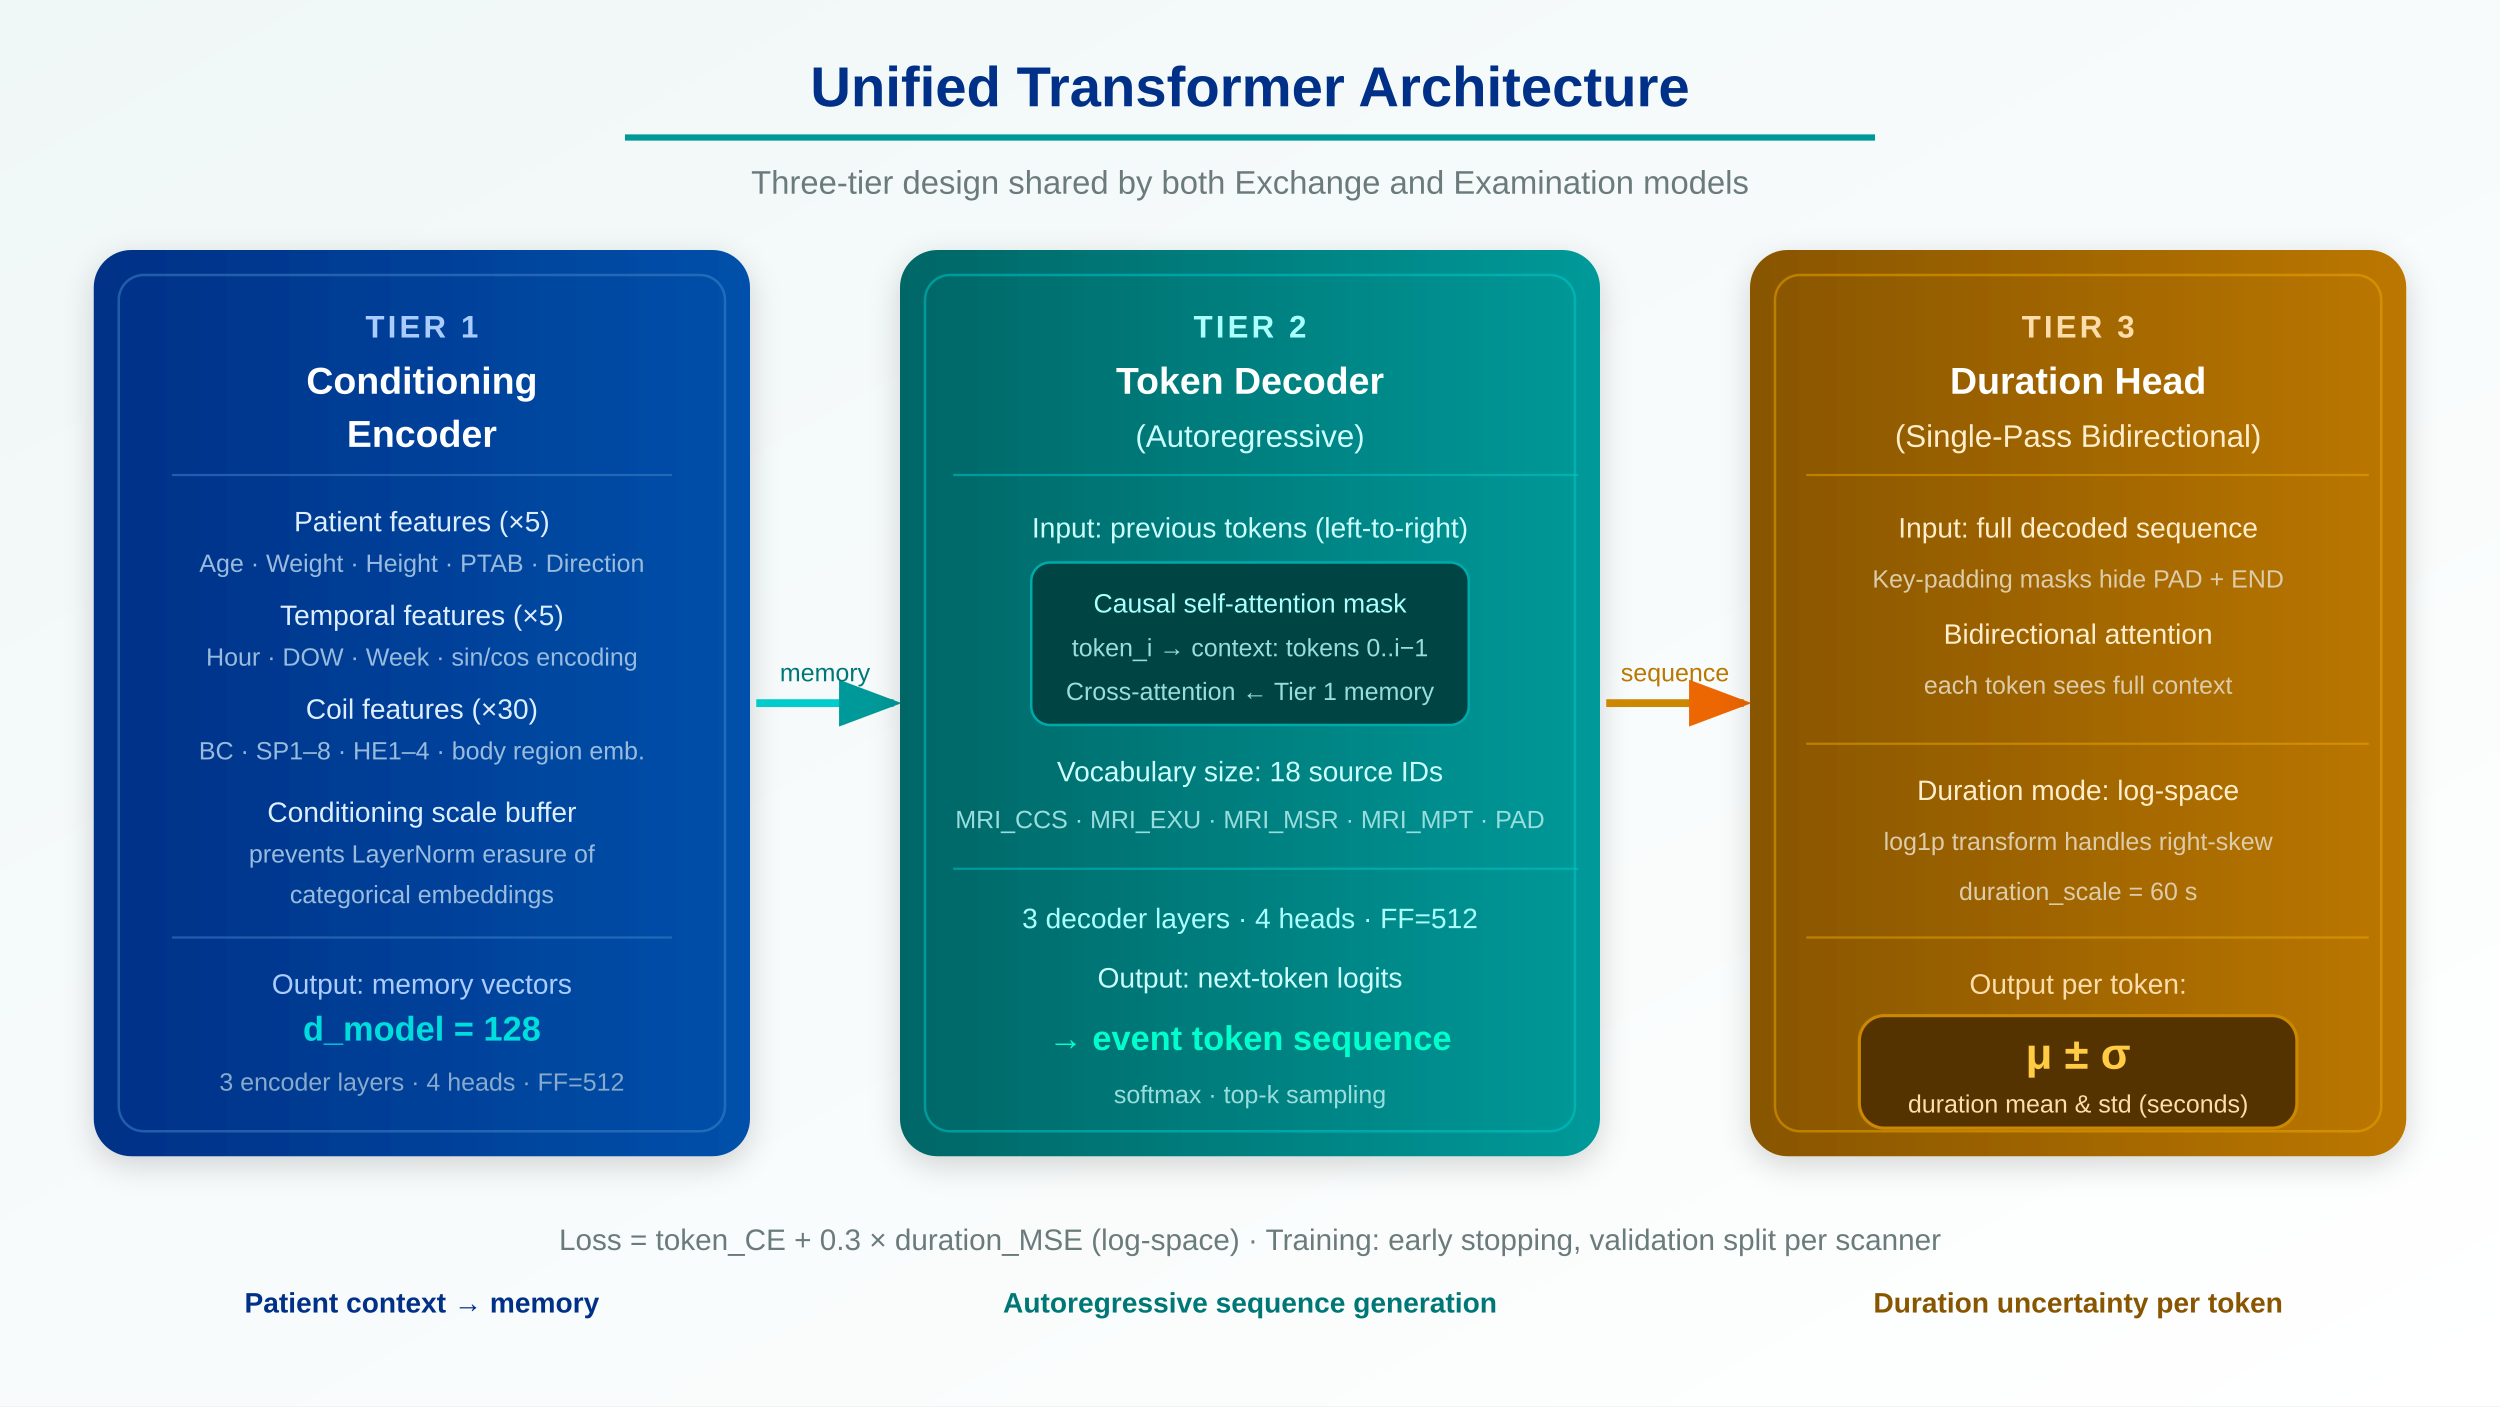
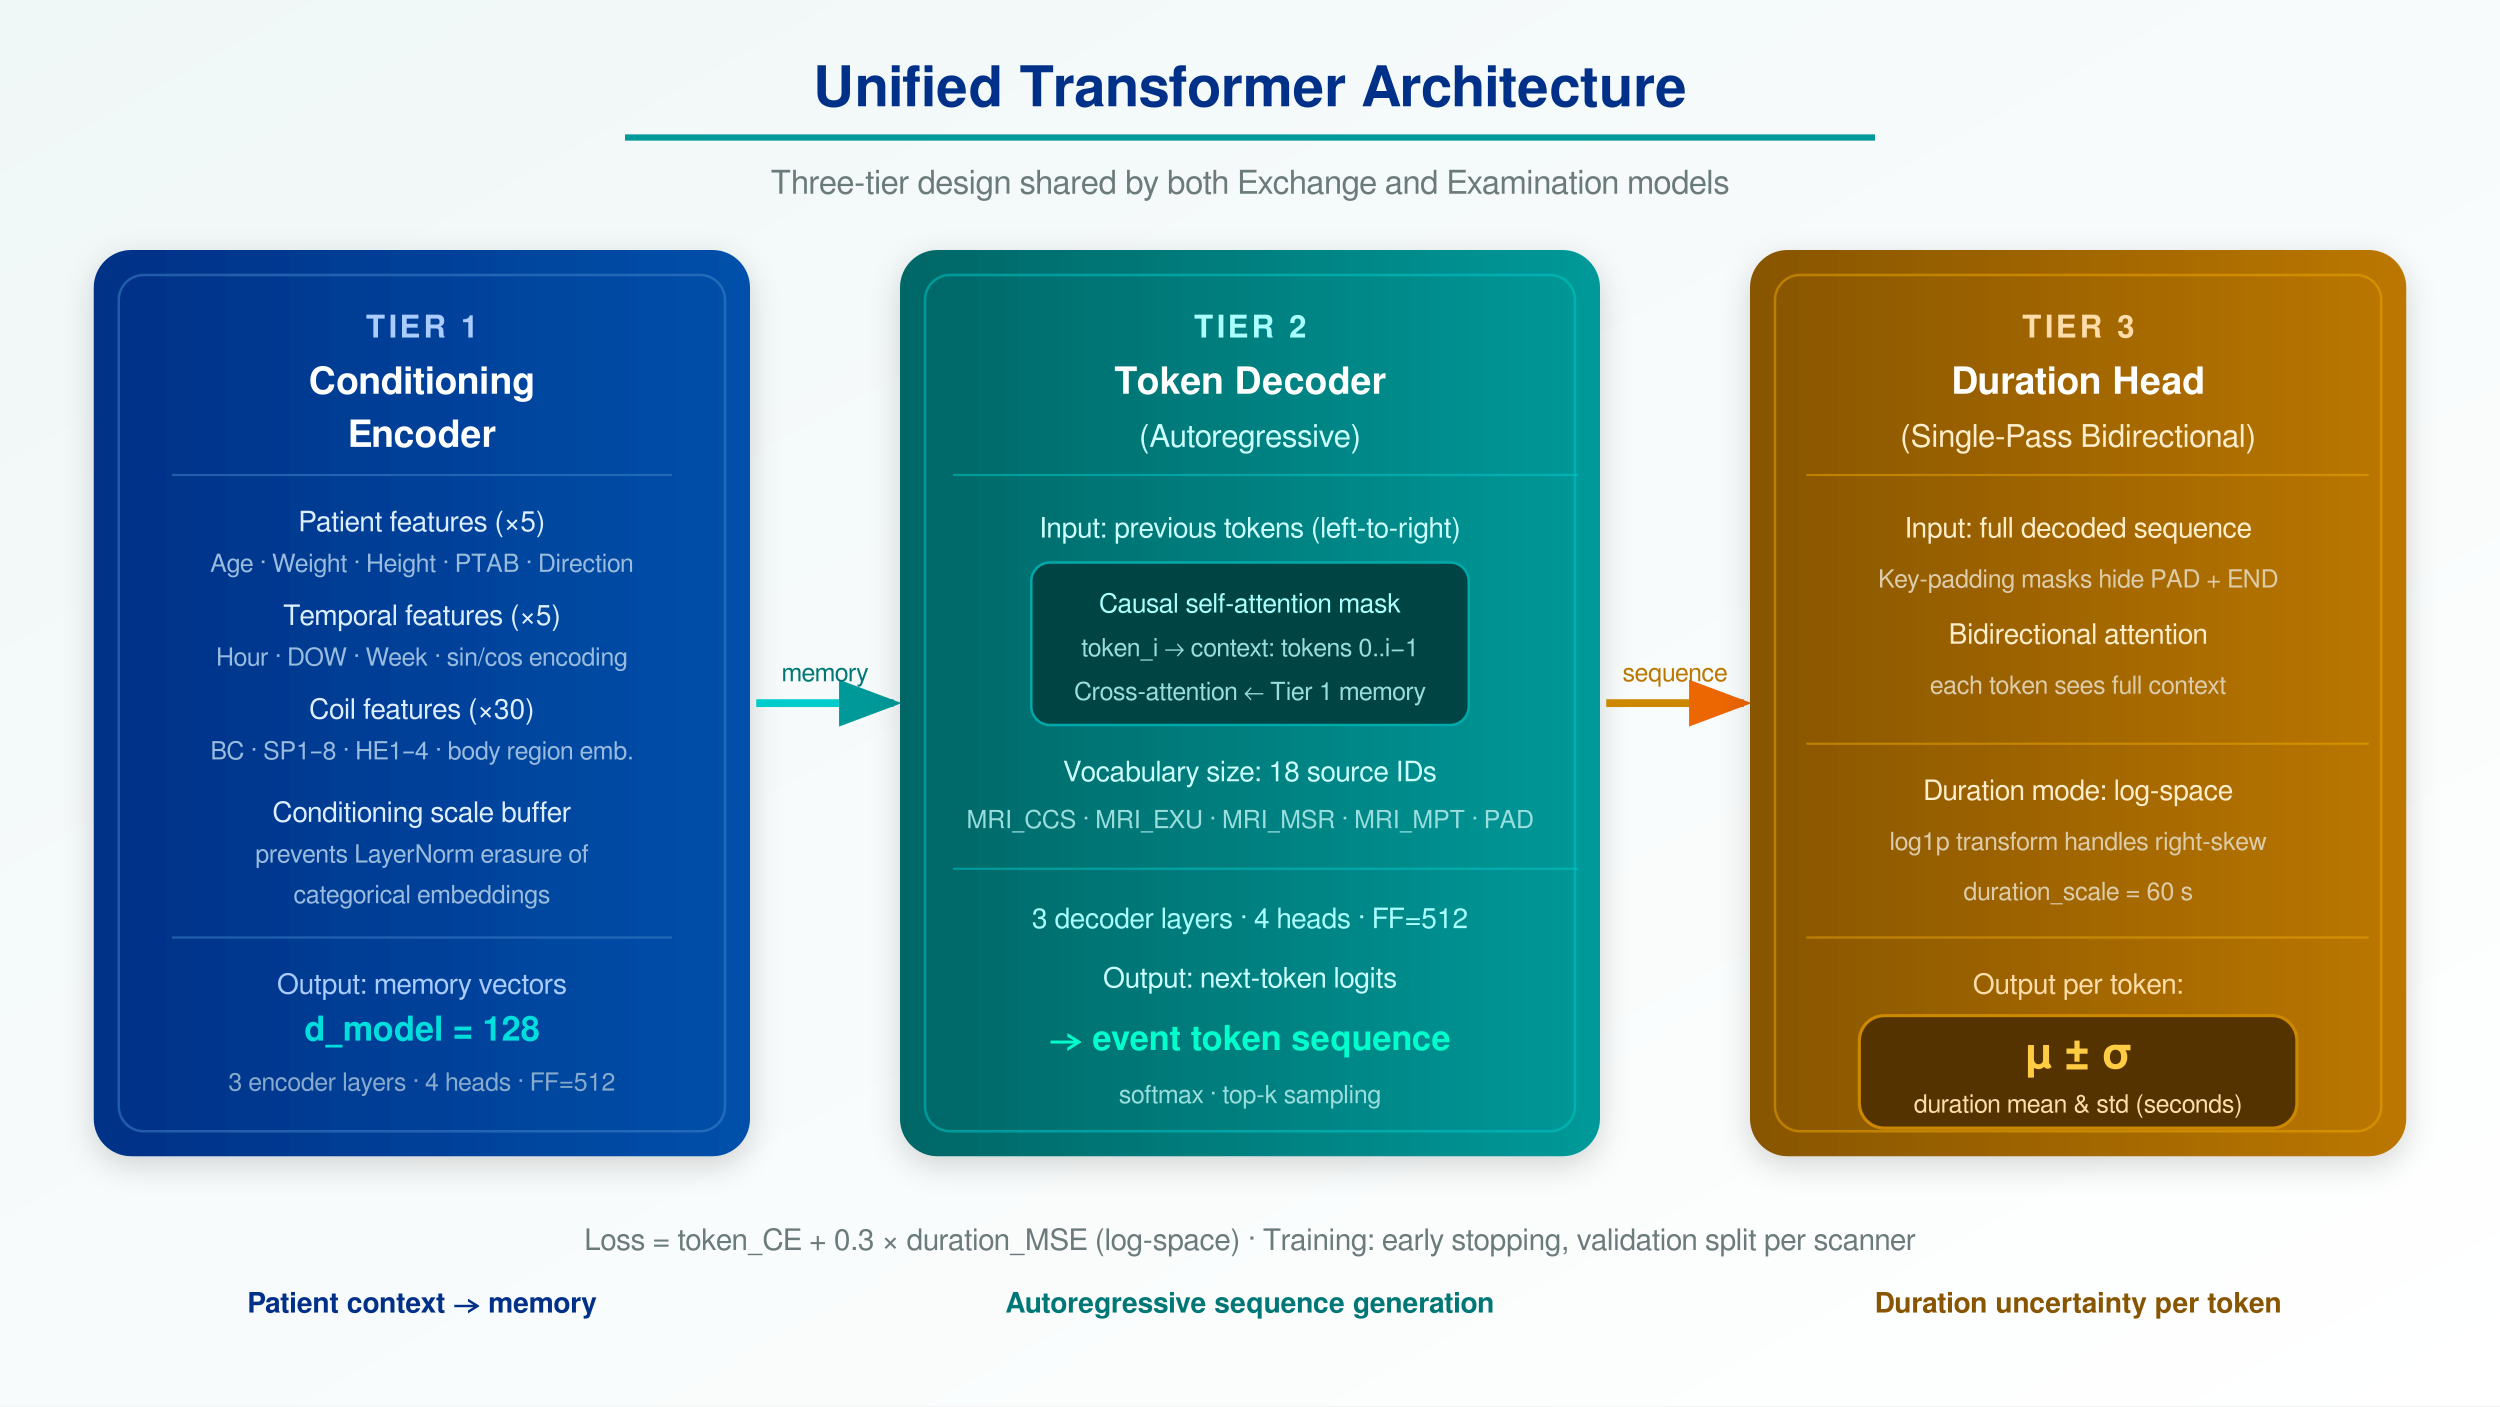
<svg xmlns="http://www.w3.org/2000/svg" viewBox="0 0 800 450" width="800" height="450">
  <defs>
    <linearGradient id="bg" x1="0%" y1="0%" x2="100%" y2="100%">
      <stop offset="0%" style="stop-color:#F0F7F7" />
      <stop offset="100%" style="stop-color:#FFFFFF" />
    </linearGradient>
    <linearGradient id="tier1" x1="0%" y1="0%" x2="100%" y2="0%">
      <stop offset="0%" style="stop-color:#003087" />
      <stop offset="100%" style="stop-color:#0050AA" />
    </linearGradient>
    <linearGradient id="tier2" x1="0%" y1="0%" x2="100%" y2="0%">
      <stop offset="0%" style="stop-color:#006666" />
      <stop offset="100%" style="stop-color:#009999" />
    </linearGradient>
    <linearGradient id="tier3" x1="0%" y1="0%" x2="100%" y2="0%">
      <stop offset="0%" style="stop-color:#885500" />
      <stop offset="100%" style="stop-color:#BB7700" />
    </linearGradient>
    <filter id="shadow">
      <feDropShadow dx="0" dy="3" stdDeviation="5" flood-color="#00000028" />
    </filter>
    <marker id="arrR" markerWidth="8" markerHeight="6" refX="7" refY="3" orient="auto">
      <polygon points="0 0, 8 3, 0 6" fill="#009999" />
    </marker>
    <marker id="arrD" markerWidth="6" markerHeight="8" refX="3" refY="7" orient="auto">
      <polygon points="0 0, 6 0, 3 8" fill="#009999" />
    </marker>
    <marker id="arrOr" markerWidth="8" markerHeight="6" refX="7" refY="3" orient="auto">
      <polygon points="0 0, 8 3, 0 6" fill="#EC6602" />
    </marker>
  </defs>
  <rect width="800" height="450" fill="url(#bg)" />
-   <text x="400" y="34" text-anchor="middle" font-family="'Helvetica Neue',Arial,sans-serif" font-size="18" font-weight="700" fill="#003087">Unified Transformer Architecture</text>
+   <text x="400" y="34" text-anchor="middle" font-family="FreeSans,sans-serif" font-size="18" font-weight="700" fill="#003087">Unified Transformer Architecture</text>
  <line x1="200" y1="44" x2="600" y2="44" stroke="#009999" stroke-width="2" />
-   <text x="400" y="62" text-anchor="middle" font-family="'Helvetica Neue',Arial,sans-serif" font-size="10.5" fill="#6B7B7B">Three-tier design shared by both Exchange and Examination models</text>
+   <text x="400" y="62" text-anchor="middle" font-family="FreeSans,sans-serif" font-size="10.5" fill="#6B7B7B">Three-tier design shared by both Exchange and Examination models</text>
  <rect x="30" y="80" width="210" height="290" rx="12" fill="url(#tier1)" filter="url(#shadow)" />
  <rect x="38" y="88" width="194" height="274" rx="8" fill="none" stroke="#4488CC" stroke-width="0.8" stroke-opacity="0.5" />
-   <text x="135" y="108" text-anchor="middle" font-family="'Helvetica Neue',Arial,sans-serif" font-size="10" font-weight="700" fill="#AACCFF" letter-spacing="1">TIER 1</text>
-   <text x="135" y="126" text-anchor="middle" font-family="'Helvetica Neue',Arial,sans-serif" font-size="12" font-weight="700" fill="#FFFFFF">Conditioning</text>
-   <text x="135" y="143" text-anchor="middle" font-family="'Helvetica Neue',Arial,sans-serif" font-size="12" font-weight="700" fill="#FFFFFF">Encoder</text>
+   <text x="135" y="108" text-anchor="middle" font-family="FreeSans,sans-serif" font-size="10" font-weight="700" fill="#AACCFF" letter-spacing="1">TIER 1</text>
+   <text x="135" y="126" text-anchor="middle" font-family="FreeSans,sans-serif" font-size="12" font-weight="700" fill="#FFFFFF">Conditioning</text>
+   <text x="135" y="143" text-anchor="middle" font-family="FreeSans,sans-serif" font-size="12" font-weight="700" fill="#FFFFFF">Encoder</text>
  <line x1="55" y1="152" x2="215" y2="152" stroke="#4488CC" stroke-width="0.7" stroke-opacity="0.5" />
-   <text x="135" y="170" text-anchor="middle" font-family="'Helvetica Neue',Arial,sans-serif" font-size="9" fill="#DDEEFF">Patient features (×5)</text>
-   <text x="135" y="183" text-anchor="middle" font-family="'Helvetica Neue',Arial,sans-serif" font-size="8" fill="#99BBDD">Age · Weight · Height · PTAB · Direction</text>
-   <text x="135" y="200" text-anchor="middle" font-family="'Helvetica Neue',Arial,sans-serif" font-size="9" fill="#DDEEFF">Temporal features (×5)</text>
-   <text x="135" y="213" text-anchor="middle" font-family="'Helvetica Neue',Arial,sans-serif" font-size="8" fill="#99BBDD">Hour · DOW · Week · sin/cos encoding</text>
-   <text x="135" y="230" text-anchor="middle" font-family="'Helvetica Neue',Arial,sans-serif" font-size="9" fill="#DDEEFF">Coil features (×30)</text>
-   <text x="135" y="243" text-anchor="middle" font-family="'Helvetica Neue',Arial,sans-serif" font-size="8" fill="#99BBDD">BC · SP1–8 · HE1–4 · body region emb.</text>
-   <text x="135" y="263" text-anchor="middle" font-family="'Helvetica Neue',Arial,sans-serif" font-size="9" fill="#DDEEFF">Conditioning scale buffer</text>
-   <text x="135" y="276" text-anchor="middle" font-family="'Helvetica Neue',Arial,sans-serif" font-size="8" fill="#99BBDD">prevents LayerNorm erasure of</text>
-   <text x="135" y="289" text-anchor="middle" font-family="'Helvetica Neue',Arial,sans-serif" font-size="8" fill="#99BBDD">categorical embeddings</text>
+   <text x="135" y="170" text-anchor="middle" font-family="FreeSans,sans-serif" font-size="9" fill="#DDEEFF">Patient features (×5)</text>
+   <text x="135" y="183" text-anchor="middle" font-family="FreeSans,sans-serif" font-size="8" fill="#99BBDD">Age · Weight · Height · PTAB · Direction</text>
+   <text x="135" y="200" text-anchor="middle" font-family="FreeSans,sans-serif" font-size="9" fill="#DDEEFF">Temporal features (×5)</text>
+   <text x="135" y="213" text-anchor="middle" font-family="FreeSans,sans-serif" font-size="8" fill="#99BBDD">Hour · DOW · Week · sin/cos encoding</text>
+   <text x="135" y="230" text-anchor="middle" font-family="FreeSans,sans-serif" font-size="9" fill="#DDEEFF">Coil features (×30)</text>
+   <text x="135" y="243" text-anchor="middle" font-family="FreeSans,sans-serif" font-size="8" fill="#99BBDD">BC · SP1–8 · HE1–4 · body region emb.</text>
+   <text x="135" y="263" text-anchor="middle" font-family="FreeSans,sans-serif" font-size="9" fill="#DDEEFF">Conditioning scale buffer</text>
+   <text x="135" y="276" text-anchor="middle" font-family="FreeSans,sans-serif" font-size="8" fill="#99BBDD">prevents LayerNorm erasure of</text>
+   <text x="135" y="289" text-anchor="middle" font-family="FreeSans,sans-serif" font-size="8" fill="#99BBDD">categorical embeddings</text>
  <line x1="55" y1="300" x2="215" y2="300" stroke="#4488CC" stroke-width="0.7" stroke-opacity="0.5" />
-   <text x="135" y="318" text-anchor="middle" font-family="'Helvetica Neue',Arial,sans-serif" font-size="9" fill="#AACCFF">Output: memory vectors</text>
-   <text x="135" y="333" text-anchor="middle" font-family="'Helvetica Neue',Arial,sans-serif" font-size="11" font-weight="700" fill="#00DDDD">d_model = 128</text>
-   <text x="135" y="349" text-anchor="middle" font-family="'Helvetica Neue',Arial,sans-serif" font-size="8" fill="#88AACC">3 encoder layers · 4 heads · FF=512</text>
+   <text x="135" y="318" text-anchor="middle" font-family="FreeSans,sans-serif" font-size="9" fill="#AACCFF">Output: memory vectors</text>
+   <text x="135" y="333" text-anchor="middle" font-family="FreeSans,sans-serif" font-size="11" font-weight="700" fill="#00DDDD">d_model = 128</text>
+   <text x="135" y="349" text-anchor="middle" font-family="FreeSans,sans-serif" font-size="8" fill="#88AACC">3 encoder layers · 4 heads · FF=512</text>
  <line x1="242" y1="225" x2="286" y2="225" stroke="#00CCCC" stroke-width="2.5" marker-end="url(#arrR)" />
-   <text x="264" y="218" text-anchor="middle" font-family="'Helvetica Neue',Arial,sans-serif" font-size="8" fill="#007777">memory</text>
+   <text x="264" y="218" text-anchor="middle" font-family="FreeSans,sans-serif" font-size="8" fill="#007777">memory</text>
  <rect x="288" y="80" width="224" height="290" rx="12" fill="url(#tier2)" filter="url(#shadow)" />
  <rect x="296" y="88" width="208" height="274" rx="8" fill="none" stroke="#00CCCC" stroke-width="0.8" stroke-opacity="0.5" />
-   <text x="400" y="108" text-anchor="middle" font-family="'Helvetica Neue',Arial,sans-serif" font-size="10" font-weight="700" fill="#AAFFFF" letter-spacing="1">TIER 2</text>
-   <text x="400" y="126" text-anchor="middle" font-family="'Helvetica Neue',Arial,sans-serif" font-size="12" font-weight="700" fill="#FFFFFF">Token Decoder</text>
-   <text x="400" y="143" text-anchor="middle" font-family="'Helvetica Neue',Arial,sans-serif" font-size="10" fill="#CCFFFF">(Autoregressive)</text>
+   <text x="400" y="108" text-anchor="middle" font-family="FreeSans,sans-serif" font-size="10" font-weight="700" fill="#AAFFFF" letter-spacing="1">TIER 2</text>
+   <text x="400" y="126" text-anchor="middle" font-family="FreeSans,sans-serif" font-size="12" font-weight="700" fill="#FFFFFF">Token Decoder</text>
+   <text x="400" y="143" text-anchor="middle" font-family="FreeSans,sans-serif" font-size="10" fill="#CCFFFF">(Autoregressive)</text>
  <line x1="305" y1="152" x2="505" y2="152" stroke="#00CCCC" stroke-width="0.7" stroke-opacity="0.5" />
-   <text x="400" y="172" text-anchor="middle" font-family="'Helvetica Neue',Arial,sans-serif" font-size="9" fill="#CCFFFF">Input: previous tokens (left-to-right)</text>
+   <text x="400" y="172" text-anchor="middle" font-family="FreeSans,sans-serif" font-size="9" fill="#CCFFFF">Input: previous tokens (left-to-right)</text>
  <rect x="330" y="180" width="140" height="52" rx="6" fill="#004444" stroke="#00AAAA" stroke-width="0.8" />
-   <text x="400" y="196" text-anchor="middle" font-family="'Helvetica Neue',Arial,sans-serif" font-size="8.5" fill="#AAFFFF">Causal self-attention mask</text>
-   <text x="400" y="210" text-anchor="middle" font-family="'Helvetica Neue',Arial,sans-serif" font-size="8" fill="#99DDDD">token_i → context: tokens 0..i−1</text>
-   <text x="400" y="224" text-anchor="middle" font-family="'Helvetica Neue',Arial,sans-serif" font-size="8" fill="#99DDDD">Cross-attention ← Tier 1 memory</text>
-   <text x="400" y="250" text-anchor="middle" font-family="'Helvetica Neue',Arial,sans-serif" font-size="9" fill="#CCFFFF">Vocabulary size: 18 source IDs</text>
-   <text x="400" y="265" text-anchor="middle" font-family="'Helvetica Neue',Arial,sans-serif" font-size="8" fill="#99DDDD">MRI_CCS · MRI_EXU · MRI_MSR · MRI_MPT · PAD</text>
+   <text x="400" y="196" text-anchor="middle" font-family="FreeSans,sans-serif" font-size="8.5" fill="#AAFFFF">Causal self-attention mask</text>
+   <text x="400" y="210" text-anchor="middle" font-family="FreeSans,sans-serif" font-size="8" fill="#99DDDD">token_i → context: tokens 0..i−1</text>
+   <text x="400" y="224" text-anchor="middle" font-family="FreeSans,sans-serif" font-size="8" fill="#99DDDD">Cross-attention ← Tier 1 memory</text>
+   <text x="400" y="250" text-anchor="middle" font-family="FreeSans,sans-serif" font-size="9" fill="#CCFFFF">Vocabulary size: 18 source IDs</text>
+   <text x="400" y="265" text-anchor="middle" font-family="FreeSans,sans-serif" font-size="8" fill="#99DDDD">MRI_CCS · MRI_EXU · MRI_MSR · MRI_MPT · PAD</text>
  <line x1="305" y1="278" x2="505" y2="278" stroke="#00CCCC" stroke-width="0.7" stroke-opacity="0.5" />
-   <text x="400" y="297" text-anchor="middle" font-family="'Helvetica Neue',Arial,sans-serif" font-size="9" fill="#AAFFFF">3 decoder layers · 4 heads · FF=512</text>
-   <text x="400" y="316" text-anchor="middle" font-family="'Helvetica Neue',Arial,sans-serif" font-size="9" fill="#CCFFFF">Output: next-token logits</text>
-   <text x="400" y="336" text-anchor="middle" font-family="'Helvetica Neue',Arial,sans-serif" font-size="11" font-weight="700" fill="#00FFCC">→ event token sequence</text>
-   <text x="400" y="353" text-anchor="middle" font-family="'Helvetica Neue',Arial,sans-serif" font-size="8" fill="#99DDDD">softmax · top-k sampling</text>
+   <text x="400" y="297" text-anchor="middle" font-family="FreeSans,sans-serif" font-size="9" fill="#AAFFFF">3 decoder layers · 4 heads · FF=512</text>
+   <text x="400" y="316" text-anchor="middle" font-family="FreeSans,sans-serif" font-size="9" fill="#CCFFFF">Output: next-token logits</text>
+   <text x="400" y="336" text-anchor="middle" font-family="FreeSans,sans-serif" font-size="11" font-weight="700" fill="#00FFCC">→ event token sequence</text>
+   <text x="400" y="353" text-anchor="middle" font-family="FreeSans,sans-serif" font-size="8" fill="#99DDDD">softmax · top-k sampling</text>
  <line x1="514" y1="225" x2="558" y2="225" stroke="#CC8800" stroke-width="2.5" marker-end="url(#arrOr)" />
-   <text x="536" y="218" text-anchor="middle" font-family="'Helvetica Neue',Arial,sans-serif" font-size="8" fill="#BB7700">sequence</text>
+   <text x="536" y="218" text-anchor="middle" font-family="FreeSans,sans-serif" font-size="8" fill="#BB7700">sequence</text>
  <rect x="560" y="80" width="210" height="290" rx="12" fill="url(#tier3)" filter="url(#shadow)" />
  <rect x="568" y="88" width="194" height="274" rx="8" fill="none" stroke="#EEAA00" stroke-width="0.8" stroke-opacity="0.5" />
-   <text x="665" y="108" text-anchor="middle" font-family="'Helvetica Neue',Arial,sans-serif" font-size="10" font-weight="700" fill="#FFDDAA" letter-spacing="1">TIER 3</text>
-   <text x="665" y="126" text-anchor="middle" font-family="'Helvetica Neue',Arial,sans-serif" font-size="12" font-weight="700" fill="#FFFFFF">Duration Head</text>
-   <text x="665" y="143" text-anchor="middle" font-family="'Helvetica Neue',Arial,sans-serif" font-size="10" fill="#FFEECC">(Single-Pass Bidirectional)</text>
+   <text x="665" y="108" text-anchor="middle" font-family="FreeSans,sans-serif" font-size="10" font-weight="700" fill="#FFDDAA" letter-spacing="1">TIER 3</text>
+   <text x="665" y="126" text-anchor="middle" font-family="FreeSans,sans-serif" font-size="12" font-weight="700" fill="#FFFFFF">Duration Head</text>
+   <text x="665" y="143" text-anchor="middle" font-family="FreeSans,sans-serif" font-size="10" fill="#FFEECC">(Single-Pass Bidirectional)</text>
  <line x1="578" y1="152" x2="758" y2="152" stroke="#EEAA00" stroke-width="0.7" stroke-opacity="0.5" />
-   <text x="665" y="172" text-anchor="middle" font-family="'Helvetica Neue',Arial,sans-serif" font-size="9" fill="#FFEECC">Input: full decoded sequence</text>
-   <text x="665" y="188" text-anchor="middle" font-family="'Helvetica Neue',Arial,sans-serif" font-size="8" fill="#DDCCAA">Key-padding masks hide PAD + END</text>
-   <text x="665" y="206" text-anchor="middle" font-family="'Helvetica Neue',Arial,sans-serif" font-size="9" fill="#FFEECC">Bidirectional attention</text>
-   <text x="665" y="222" text-anchor="middle" font-family="'Helvetica Neue',Arial,sans-serif" font-size="8" fill="#DDCCAA">each token sees full context</text>
+   <text x="665" y="172" text-anchor="middle" font-family="FreeSans,sans-serif" font-size="9" fill="#FFEECC">Input: full decoded sequence</text>
+   <text x="665" y="188" text-anchor="middle" font-family="FreeSans,sans-serif" font-size="8" fill="#DDCCAA">Key-padding masks hide PAD + END</text>
+   <text x="665" y="206" text-anchor="middle" font-family="FreeSans,sans-serif" font-size="9" fill="#FFEECC">Bidirectional attention</text>
+   <text x="665" y="222" text-anchor="middle" font-family="FreeSans,sans-serif" font-size="8" fill="#DDCCAA">each token sees full context</text>
  <line x1="578" y1="238" x2="758" y2="238" stroke="#EEAA00" stroke-width="0.7" stroke-opacity="0.5" />
-   <text x="665" y="256" text-anchor="middle" font-family="'Helvetica Neue',Arial,sans-serif" font-size="9" fill="#FFEECC">Duration mode: log-space</text>
-   <text x="665" y="272" text-anchor="middle" font-family="'Helvetica Neue',Arial,sans-serif" font-size="8" fill="#DDCCAA">log1p transform handles right-skew</text>
-   <text x="665" y="288" text-anchor="middle" font-family="'Helvetica Neue',Arial,sans-serif" font-size="8" fill="#DDCCAA">duration_scale = 60 s</text>
+   <text x="665" y="256" text-anchor="middle" font-family="FreeSans,sans-serif" font-size="9" fill="#FFEECC">Duration mode: log-space</text>
+   <text x="665" y="272" text-anchor="middle" font-family="FreeSans,sans-serif" font-size="8" fill="#DDCCAA">log1p transform handles right-skew</text>
+   <text x="665" y="288" text-anchor="middle" font-family="FreeSans,sans-serif" font-size="8" fill="#DDCCAA">duration_scale = 60 s</text>
  <line x1="578" y1="300" x2="758" y2="300" stroke="#EEAA00" stroke-width="0.7" stroke-opacity="0.5" />
-   <text x="665" y="318" text-anchor="middle" font-family="'Helvetica Neue',Arial,sans-serif" font-size="9" fill="#FFDDAA">Output per token:</text>
+   <text x="665" y="318" text-anchor="middle" font-family="FreeSans,sans-serif" font-size="9" fill="#FFDDAA">Output per token:</text>
  <rect x="595" y="325" width="140" height="36" rx="8" fill="#553300" stroke="#CC8800" stroke-width="1" />
-   <text x="665" y="342" text-anchor="middle" font-family="'Helvetica Neue',Arial,sans-serif" font-size="14" font-weight="700" fill="#FFCC44">μ ± σ</text>
-   <text x="665" y="356" text-anchor="middle" font-family="'Helvetica Neue',Arial,sans-serif" font-size="8" fill="#FFDDAA">duration mean &amp; std (seconds)</text>
-   <text x="400" y="400" text-anchor="middle" font-family="'Helvetica Neue',Arial,sans-serif" font-size="9.5" fill="#6B7B7B">Loss = token_CE + 0.3 × duration_MSE (log-space)   ·   Training: early stopping, validation split per scanner</text>
-   <text x="135" y="420" text-anchor="middle" font-family="'Helvetica Neue',Arial,sans-serif" font-size="9" fill="#003087" font-weight="600">Patient context →  memory</text>
-   <text x="400" y="420" text-anchor="middle" font-family="'Helvetica Neue',Arial,sans-serif" font-size="9" fill="#007777" font-weight="600">Autoregressive sequence generation</text>
-   <text x="665" y="420" text-anchor="middle" font-family="'Helvetica Neue',Arial,sans-serif" font-size="9" fill="#885500" font-weight="600">Duration uncertainty per token</text>
+   <text x="665" y="342" text-anchor="middle" font-family="FreeSans,sans-serif" font-size="14" font-weight="700" fill="#FFCC44">μ ± σ</text>
+   <text x="665" y="356" text-anchor="middle" font-family="FreeSans,sans-serif" font-size="8" fill="#FFDDAA">duration mean &amp; std (seconds)</text>
+   <text x="400" y="400" text-anchor="middle" font-family="FreeSans,sans-serif" font-size="9.5" fill="#6B7B7B">Loss = token_CE + 0.3 × duration_MSE (log-space)   ·   Training: early stopping, validation split per scanner</text>
+   <text x="135" y="420" text-anchor="middle" font-family="FreeSans,sans-serif" font-size="9" fill="#003087" font-weight="600">Patient context →  memory</text>
+   <text x="400" y="420" text-anchor="middle" font-family="FreeSans,sans-serif" font-size="9" fill="#007777" font-weight="600">Autoregressive sequence generation</text>
+   <text x="665" y="420" text-anchor="middle" font-family="FreeSans,sans-serif" font-size="9" fill="#885500" font-weight="600">Duration uncertainty per token</text>
</svg>
